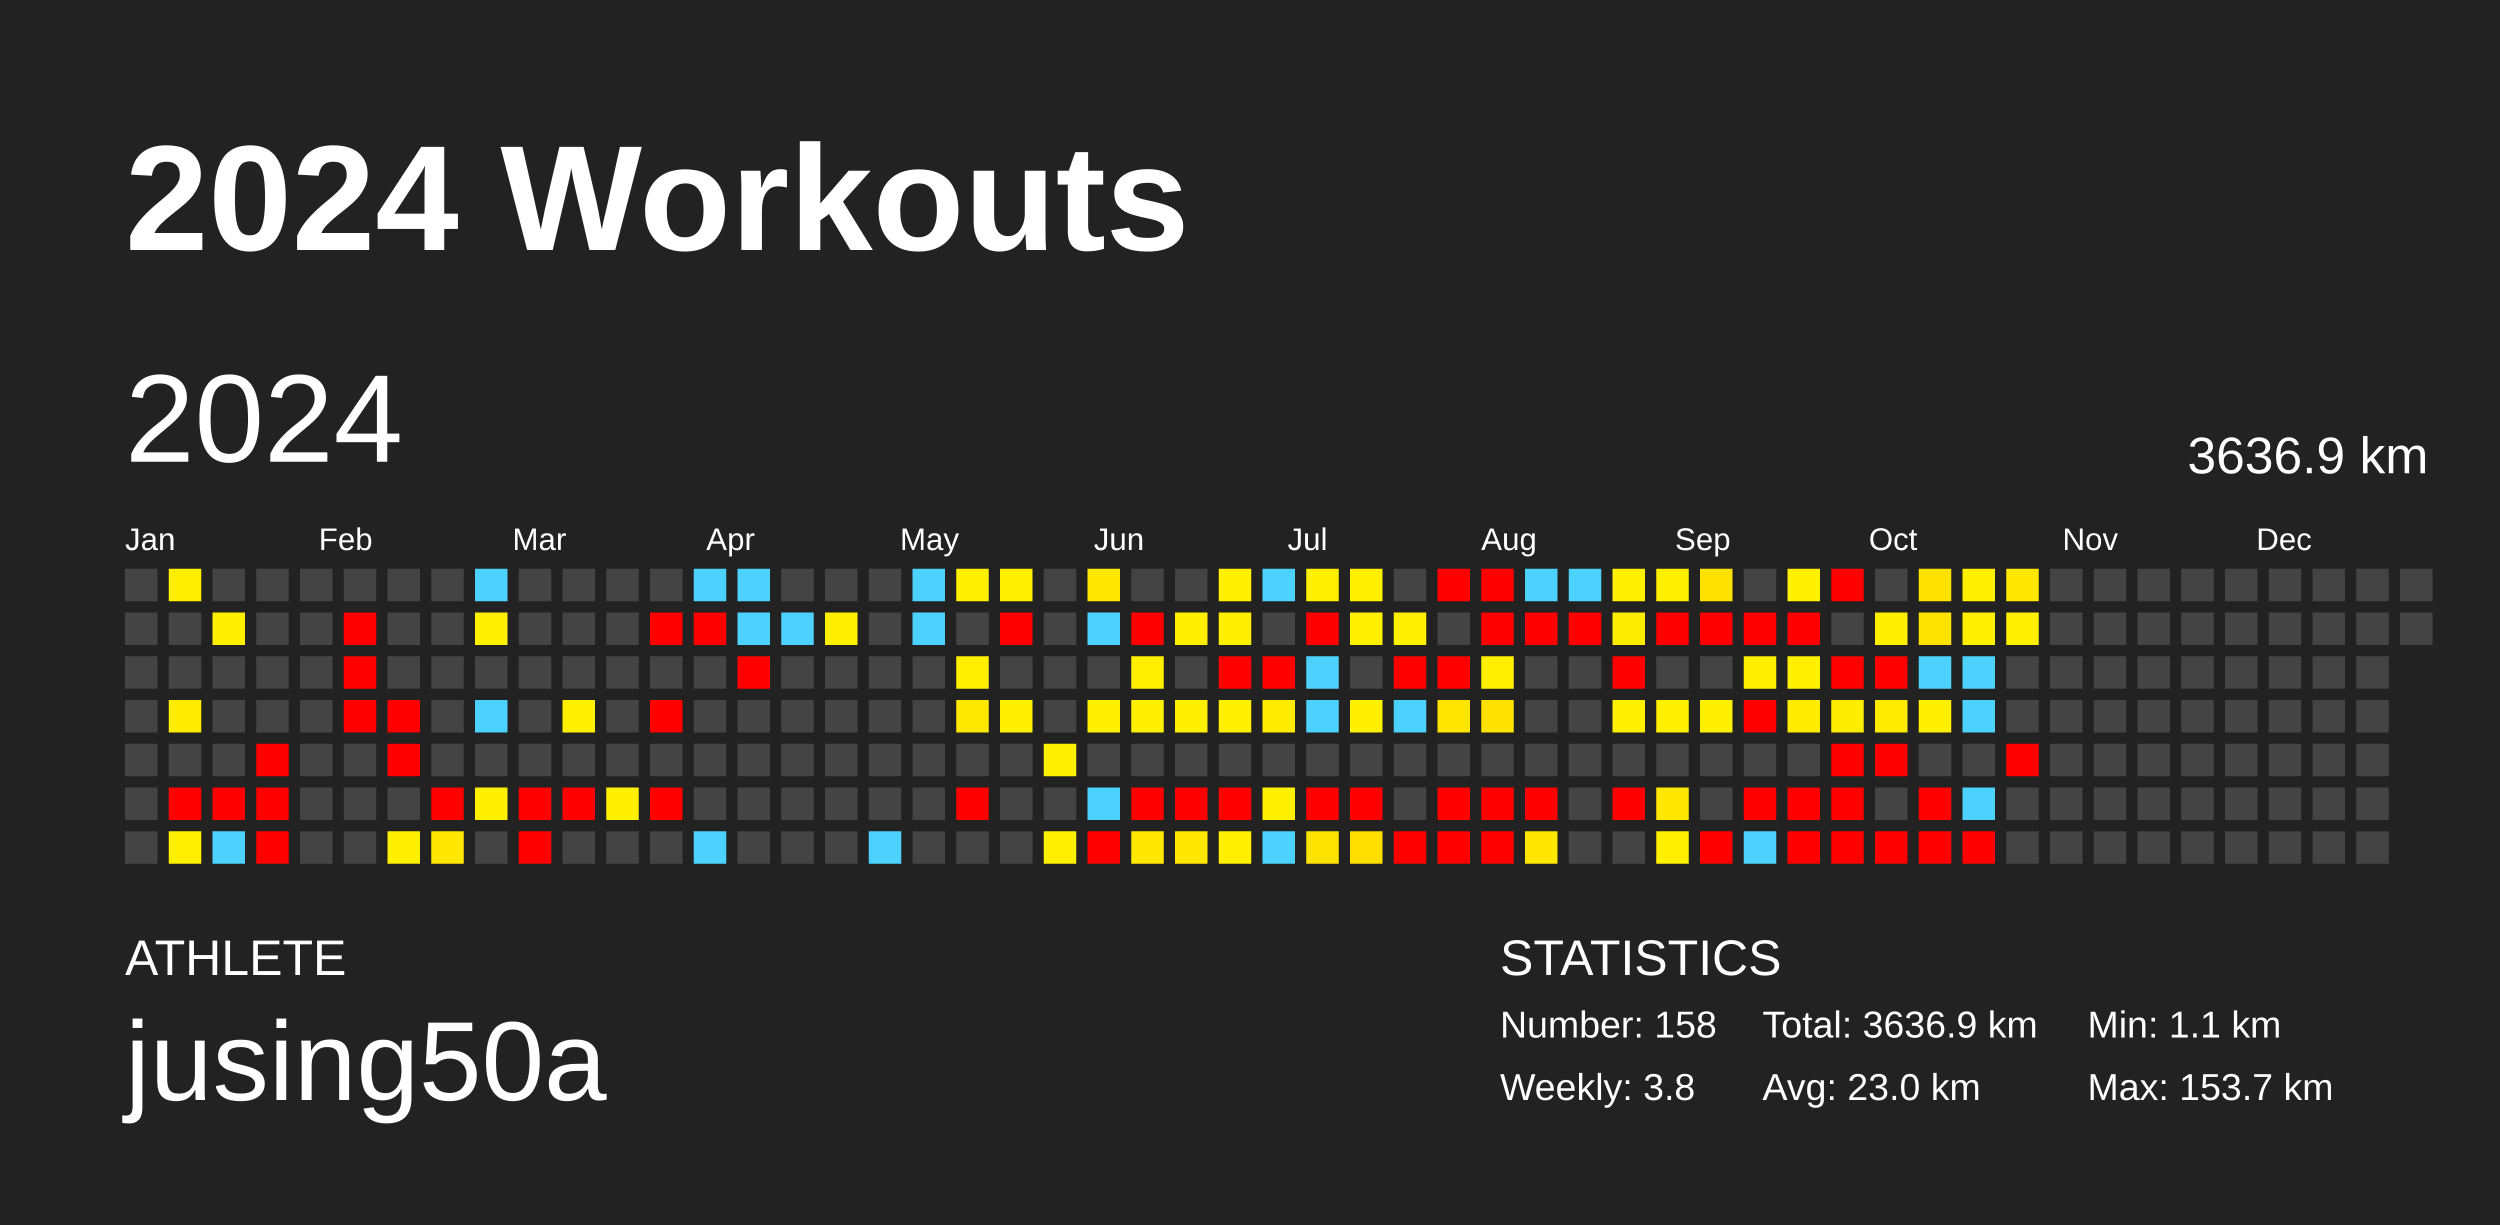
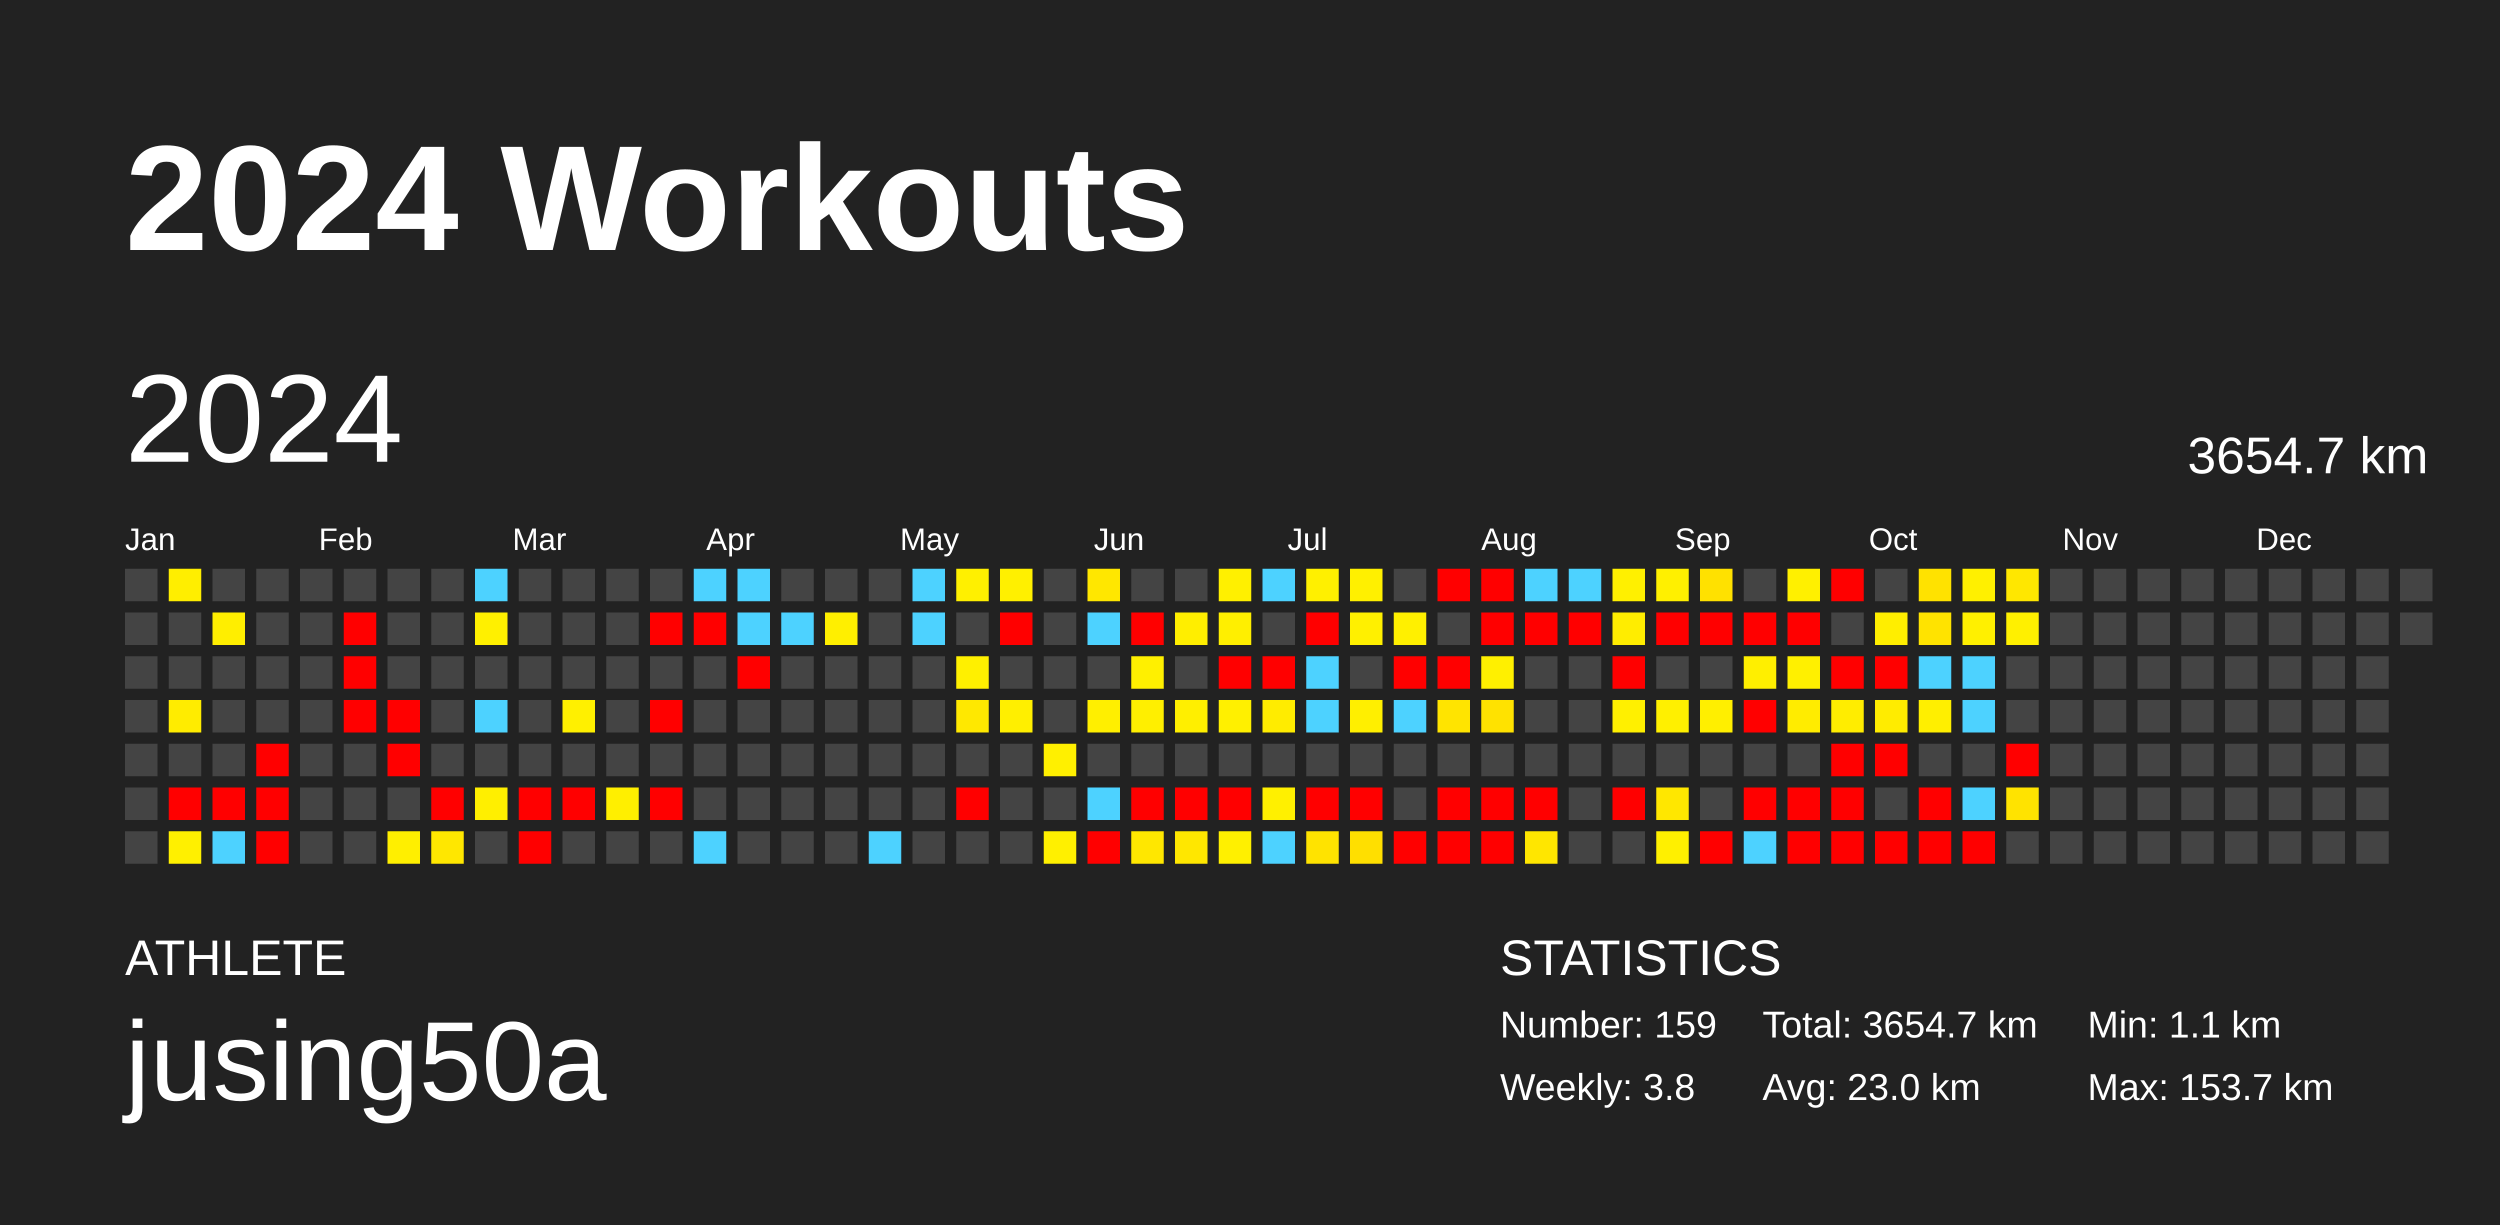
<svg xmlns="http://www.w3.org/2000/svg" baseProfile="full" height="98mm" version="1.1" viewBox="0,0,200,98" width="200mm">
  <defs />
  <rect fill="#222222" height="98" width="200" x="0" y="0" />
  <text fill="#FFFFFF" style="font-size:12px; font-family:Arial; font-weight:bold;" x="10" y="20">2024 Workouts</text>
  <text fill="#FFFFFF" style="font-size:4px; font-family:Arial" x="10" y="78">ATHLETE</text>
  <text fill="#FFFFFF" style="font-size:9px; font-family:Arial" x="10" y="88">jusing50a</text>
  <text fill="#FFFFFF" style="font-size:4px; font-family:Arial" x="120" y="78">STATISTICS</text>
-   <text fill="#FFFFFF" style="font-size:3px; font-family:Arial" x="120" y="83">Number: 158</text>
+   <text fill="#FFFFFF" style="font-size:3px; font-family:Arial" x="120" y="83">Number: 159</text>
  <text fill="#FFFFFF" style="font-size:3px; font-family:Arial" x="120" y="88">Weekly: 3.8</text>
-   <text fill="#FFFFFF" style="font-size:3px; font-family:Arial" x="141" y="83">Total: 3636.9 km</text>
+   <text fill="#FFFFFF" style="font-size:3px; font-family:Arial" x="141" y="83">Total: 3654.7 km</text>
  <text fill="#FFFFFF" style="font-size:3px; font-family:Arial" x="141" y="88">Avg: 23.0 km</text>
  <text fill="#FFFFFF" style="font-size:3px; font-family:Arial" x="167" y="83">Min: 1.1 km</text>
  <text fill="#FFFFFF" style="font-size:3px; font-family:Arial" x="167" y="88">Max: 153.7 km</text>
  <text dominant-baseline="hanging" fill="#FFFFFF" style="font-size:10.0px; font-family:Arial;" x="10" y="30">2024</text>
-   <text dominant-baseline="hanging" fill="#FFFFFF" style="font-size:4.125px; font-family:Arial;" x="175" y="35">3636.9 km</text>
+   <text dominant-baseline="hanging" fill="#FFFFFF" style="font-size:4.125px; font-family:Arial;" x="175" y="35">3654.7 km</text>
  <text fill="#FFFFFF" style="font-size:2.5px; font-family:Arial" x="10.0" y="44">Jan</text>
  <text fill="#FFFFFF" style="font-size:2.5px; font-family:Arial" x="25.5" y="44">Feb</text>
  <text fill="#FFFFFF" style="font-size:2.5px; font-family:Arial" x="41.0" y="44">Mar</text>
  <text fill="#FFFFFF" style="font-size:2.5px; font-family:Arial" x="56.5" y="44">Apr</text>
  <text fill="#FFFFFF" style="font-size:2.5px; font-family:Arial" x="72.0" y="44">May</text>
  <text fill="#FFFFFF" style="font-size:2.5px; font-family:Arial" x="87.5" y="44">Jun</text>
  <text fill="#FFFFFF" style="font-size:2.5px; font-family:Arial" x="103.0" y="44">Jul</text>
  <text fill="#FFFFFF" style="font-size:2.5px; font-family:Arial" x="118.5" y="44">Aug</text>
  <text fill="#FFFFFF" style="font-size:2.5px; font-family:Arial" x="134.0" y="44">Sep</text>
  <text fill="#FFFFFF" style="font-size:2.5px; font-family:Arial" x="149.5" y="44">Oct</text>
  <text fill="#FFFFFF" style="font-size:2.5px; font-family:Arial" x="165.0" y="44">Nov</text>
  <text fill="#FFFFFF" style="font-size:2.5px; font-family:Arial" x="180.5" y="44">Dec</text>
  <rect fill="#444444" height="2.6" width="2.6" x="10.0" y="45.5" />
  <rect fill="#444444" height="2.6" width="2.6" x="10.0" y="49.0" />
  <rect fill="#444444" height="2.6" width="2.6" x="10.0" y="52.5" />
  <rect fill="#444444" height="2.6" width="2.6" x="10.0" y="56.0" />
  <rect fill="#444444" height="2.6" width="2.6" x="10.0" y="59.5" />
  <rect fill="#444444" height="2.6" width="2.6" x="10.0" y="63.0" />
  <rect fill="#444444" height="2.6" width="2.6" x="10.0" y="66.5" />
  <rect fill="#ffee00" height="2.6" width="2.6" x="13.5" y="45.5" />
  <rect fill="#444444" height="2.6" width="2.6" x="13.5" y="49.0" />
  <rect fill="#444444" height="2.6" width="2.6" x="13.5" y="52.5" />
  <rect fill="#ffec00" height="2.6" width="2.6" x="13.5" y="56.0" />
  <rect fill="#444444" height="2.6" width="2.6" x="13.5" y="59.5" />
  <rect fill="red" height="2.6" width="2.6" x="13.5" y="63.0" />
  <rect fill="#fff000" height="2.6" width="2.6" x="13.5" y="66.5" />
  <rect fill="#444444" height="2.6" width="2.6" x="17.0" y="45.5" />
  <rect fill="#ffee00" height="2.6" width="2.6" x="17.0" y="49.0" />
  <rect fill="#444444" height="2.6" width="2.6" x="17.0" y="52.5" />
  <rect fill="#444444" height="2.6" width="2.6" x="17.0" y="56.0" />
  <rect fill="#444444" height="2.6" width="2.6" x="17.0" y="59.5" />
  <rect fill="red" height="2.6" width="2.6" x="17.0" y="63.0" />
  <rect fill="#4dd2ff" height="2.6" width="2.6" x="17.0" y="66.5" />
  <rect fill="#444444" height="2.6" width="2.6" x="20.5" y="45.5" />
  <rect fill="#444444" height="2.6" width="2.6" x="20.5" y="49.0" />
  <rect fill="#444444" height="2.6" width="2.6" x="20.5" y="52.5" />
  <rect fill="#444444" height="2.6" width="2.6" x="20.5" y="56.0" />
  <rect fill="red" height="2.6" width="2.6" x="20.5" y="59.5" />
  <rect fill="red" height="2.6" width="2.6" x="20.5" y="63.0" />
  <rect fill="red" height="2.6" width="2.6" x="20.5" y="66.5" />
  <rect fill="#444444" height="2.6" width="2.6" x="24.0" y="45.5" />
  <rect fill="#444444" height="2.6" width="2.6" x="24.0" y="49.0" />
  <rect fill="#444444" height="2.6" width="2.6" x="24.0" y="52.5" />
  <rect fill="#444444" height="2.6" width="2.6" x="24.0" y="56.0" />
  <rect fill="#444444" height="2.6" width="2.6" x="24.0" y="59.5" />
  <rect fill="#444444" height="2.6" width="2.6" x="24.0" y="63.0" />
  <rect fill="#444444" height="2.6" width="2.6" x="24.0" y="66.5" />
  <rect fill="#444444" height="2.6" width="2.6" x="27.5" y="45.5" />
  <rect fill="red" height="2.6" width="2.6" x="27.5" y="49.0" />
  <rect fill="red" height="2.6" width="2.6" x="27.5" y="52.5" />
  <rect fill="red" height="2.6" width="2.6" x="27.5" y="56.0" />
  <rect fill="#444444" height="2.6" width="2.6" x="27.5" y="59.5" />
  <rect fill="#444444" height="2.6" width="2.6" x="27.5" y="63.0" />
  <rect fill="#444444" height="2.6" width="2.6" x="27.5" y="66.5" />
  <rect fill="#444444" height="2.6" width="2.6" x="31.0" y="45.5" />
  <rect fill="#444444" height="2.6" width="2.6" x="31.0" y="49.0" />
  <rect fill="#444444" height="2.6" width="2.6" x="31.0" y="52.5" />
  <rect fill="red" height="2.6" width="2.6" x="31.0" y="56.0" />
  <rect fill="red" height="2.6" width="2.6" x="31.0" y="59.5" />
  <rect fill="#444444" height="2.6" width="2.6" x="31.0" y="63.0" />
  <rect fill="#ffef00" height="2.6" width="2.6" x="31.0" y="66.5" />
  <rect fill="#444444" height="2.6" width="2.6" x="34.5" y="45.5" />
  <rect fill="#444444" height="2.6" width="2.6" x="34.5" y="49.0" />
  <rect fill="#444444" height="2.6" width="2.6" x="34.5" y="52.5" />
  <rect fill="#444444" height="2.6" width="2.6" x="34.5" y="56.0" />
  <rect fill="#444444" height="2.6" width="2.6" x="34.5" y="59.5" />
  <rect fill="red" height="2.6" width="2.6" x="34.5" y="63.0" />
  <rect fill="#ffe700" height="2.6" width="2.6" x="34.5" y="66.5" />
  <rect fill="#4dd2ff" height="2.6" width="2.6" x="38.0" y="45.5" />
  <rect fill="#fff000" height="2.6" width="2.6" x="38.0" y="49.0" />
  <rect fill="#444444" height="2.6" width="2.6" x="38.0" y="52.5" />
  <rect fill="#4dd2ff" height="2.6" width="2.6" x="38.0" y="56.0" />
  <rect fill="#444444" height="2.6" width="2.6" x="38.0" y="59.5" />
  <rect fill="#ffef00" height="2.6" width="2.6" x="38.0" y="63.0" />
  <rect fill="#444444" height="2.6" width="2.6" x="38.0" y="66.5" />
  <rect fill="#444444" height="2.6" width="2.6" x="41.5" y="45.5" />
  <rect fill="#444444" height="2.6" width="2.6" x="41.5" y="49.0" />
  <rect fill="#444444" height="2.6" width="2.6" x="41.5" y="52.5" />
  <rect fill="#444444" height="2.6" width="2.6" x="41.5" y="56.0" />
  <rect fill="#444444" height="2.6" width="2.6" x="41.5" y="59.5" />
  <rect fill="red" height="2.6" width="2.6" x="41.5" y="63.0" />
  <rect fill="red" height="2.6" width="2.6" x="41.5" y="66.5" />
  <rect fill="#444444" height="2.6" width="2.6" x="45.0" y="45.5" />
  <rect fill="#444444" height="2.6" width="2.6" x="45.0" y="49.0" />
  <rect fill="#444444" height="2.6" width="2.6" x="45.0" y="52.5" />
  <rect fill="#fff000" height="2.6" width="2.6" x="45.0" y="56.0" />
  <rect fill="#444444" height="2.6" width="2.6" x="45.0" y="59.5" />
  <rect fill="red" height="2.6" width="2.6" x="45.0" y="63.0" />
  <rect fill="#444444" height="2.6" width="2.6" x="45.0" y="66.5" />
  <rect fill="#444444" height="2.6" width="2.6" x="48.5" y="45.5" />
  <rect fill="#444444" height="2.6" width="2.6" x="48.5" y="49.0" />
  <rect fill="#444444" height="2.6" width="2.6" x="48.5" y="52.5" />
  <rect fill="#444444" height="2.6" width="2.6" x="48.5" y="56.0" />
  <rect fill="#444444" height="2.6" width="2.6" x="48.5" y="59.5" />
  <rect fill="#ffef00" height="2.6" width="2.6" x="48.5" y="63.0" />
  <rect fill="#444444" height="2.6" width="2.6" x="48.5" y="66.5" />
  <rect fill="#444444" height="2.6" width="2.6" x="52.0" y="45.5" />
  <rect fill="red" height="2.6" width="2.6" x="52.0" y="49.0" />
  <rect fill="#444444" height="2.6" width="2.6" x="52.0" y="52.5" />
  <rect fill="red" height="2.6" width="2.6" x="52.0" y="56.0" />
  <rect fill="#444444" height="2.6" width="2.6" x="52.0" y="59.5" />
  <rect fill="red" height="2.6" width="2.6" x="52.0" y="63.0" />
  <rect fill="#444444" height="2.6" width="2.6" x="52.0" y="66.5" />
  <rect fill="#4dd2ff" height="2.6" width="2.6" x="55.5" y="45.5" />
  <rect fill="red" height="2.6" width="2.6" x="55.5" y="49.0" />
  <rect fill="#444444" height="2.6" width="2.6" x="55.5" y="52.5" />
  <rect fill="#444444" height="2.6" width="2.6" x="55.5" y="56.0" />
  <rect fill="#444444" height="2.6" width="2.6" x="55.5" y="59.5" />
  <rect fill="#444444" height="2.6" width="2.6" x="55.5" y="63.0" />
  <rect fill="#4dd2ff" height="2.6" width="2.6" x="55.5" y="66.5" />
  <rect fill="#4dd2ff" height="2.6" width="2.6" x="59.0" y="45.5" />
  <rect fill="#4dd2ff" height="2.6" width="2.6" x="59.0" y="49.0" />
  <rect fill="red" height="2.6" width="2.6" x="59.0" y="52.5" />
  <rect fill="#444444" height="2.6" width="2.6" x="59.0" y="56.0" />
  <rect fill="#444444" height="2.6" width="2.6" x="59.0" y="59.5" />
  <rect fill="#444444" height="2.6" width="2.6" x="59.0" y="63.0" />
  <rect fill="#444444" height="2.6" width="2.6" x="59.0" y="66.5" />
  <rect fill="#444444" height="2.6" width="2.6" x="62.5" y="45.5" />
  <rect fill="#4dd2ff" height="2.6" width="2.6" x="62.5" y="49.0" />
  <rect fill="#444444" height="2.6" width="2.6" x="62.5" y="52.5" />
  <rect fill="#444444" height="2.6" width="2.6" x="62.5" y="56.0" />
  <rect fill="#444444" height="2.6" width="2.6" x="62.5" y="59.5" />
  <rect fill="#444444" height="2.6" width="2.6" x="62.5" y="63.0" />
  <rect fill="#444444" height="2.6" width="2.6" x="62.5" y="66.5" />
  <rect fill="#444444" height="2.6" width="2.6" x="66.0" y="45.5" />
  <rect fill="#ffef00" height="2.6" width="2.6" x="66.0" y="49.0" />
  <rect fill="#444444" height="2.6" width="2.6" x="66.0" y="52.5" />
  <rect fill="#444444" height="2.6" width="2.6" x="66.0" y="56.0" />
  <rect fill="#444444" height="2.6" width="2.6" x="66.0" y="59.5" />
  <rect fill="#444444" height="2.6" width="2.6" x="66.0" y="63.0" />
  <rect fill="#444444" height="2.6" width="2.6" x="66.0" y="66.5" />
  <rect fill="#444444" height="2.6" width="2.6" x="69.5" y="45.5" />
  <rect fill="#444444" height="2.6" width="2.6" x="69.5" y="49.0" />
  <rect fill="#444444" height="2.6" width="2.6" x="69.5" y="52.5" />
  <rect fill="#444444" height="2.6" width="2.6" x="69.5" y="56.0" />
  <rect fill="#444444" height="2.6" width="2.6" x="69.5" y="59.5" />
  <rect fill="#444444" height="2.6" width="2.6" x="69.5" y="63.0" />
  <rect fill="#4dd2ff" height="2.6" width="2.6" x="69.5" y="66.5" />
  <rect fill="#4dd2ff" height="2.6" width="2.6" x="73.0" y="45.5" />
  <rect fill="#4dd2ff" height="2.6" width="2.6" x="73.0" y="49.0" />
  <rect fill="#444444" height="2.6" width="2.6" x="73.0" y="52.5" />
  <rect fill="#444444" height="2.6" width="2.6" x="73.0" y="56.0" />
  <rect fill="#444444" height="2.6" width="2.6" x="73.0" y="59.5" />
  <rect fill="#444444" height="2.6" width="2.6" x="73.0" y="63.0" />
  <rect fill="#444444" height="2.6" width="2.6" x="73.0" y="66.5" />
  <rect fill="#fff000" height="2.6" width="2.6" x="76.5" y="45.5" />
  <rect fill="#444444" height="2.6" width="2.6" x="76.5" y="49.0" />
  <rect fill="#fff000" height="2.6" width="2.6" x="76.5" y="52.5" />
  <rect fill="#ffe800" height="2.6" width="2.6" x="76.5" y="56.0" />
  <rect fill="#444444" height="2.6" width="2.6" x="76.5" y="59.5" />
  <rect fill="red" height="2.6" width="2.6" x="76.5" y="63.0" />
  <rect fill="#444444" height="2.6" width="2.6" x="76.5" y="66.5" />
  <rect fill="#fff000" height="2.6" width="2.6" x="80.0" y="45.5" />
  <rect fill="red" height="2.6" width="2.6" x="80.0" y="49.0" />
  <rect fill="#444444" height="2.6" width="2.6" x="80.0" y="52.5" />
  <rect fill="#ffef00" height="2.6" width="2.6" x="80.0" y="56.0" />
  <rect fill="#444444" height="2.6" width="2.6" x="80.0" y="59.5" />
  <rect fill="#444444" height="2.6" width="2.6" x="80.0" y="63.0" />
  <rect fill="#444444" height="2.6" width="2.6" x="80.0" y="66.5" />
  <rect fill="#444444" height="2.6" width="2.6" x="83.5" y="45.5" />
  <rect fill="#444444" height="2.6" width="2.6" x="83.5" y="49.0" />
  <rect fill="#444444" height="2.6" width="2.6" x="83.5" y="52.5" />
  <rect fill="#444444" height="2.6" width="2.6" x="83.5" y="56.0" />
  <rect fill="#fff000" height="2.6" width="2.6" x="83.5" y="59.5" />
  <rect fill="#444444" height="2.6" width="2.6" x="83.5" y="63.0" />
  <rect fill="#fff000" height="2.6" width="2.6" x="83.5" y="66.5" />
  <rect fill="#ffe700" height="2.6" width="2.6" x="87.0" y="45.5" />
  <rect fill="#4dd2ff" height="2.6" width="2.6" x="87.0" y="49.0" />
  <rect fill="#444444" height="2.6" width="2.6" x="87.0" y="52.5" />
  <rect fill="#ffef00" height="2.6" width="2.6" x="87.0" y="56.0" />
  <rect fill="#444444" height="2.6" width="2.6" x="87.0" y="59.5" />
  <rect fill="#4dd2ff" height="2.6" width="2.6" x="87.0" y="63.0" />
  <rect fill="red" height="2.6" width="2.6" x="87.0" y="66.5" />
  <rect fill="#444444" height="2.6" width="2.6" x="90.5" y="45.5" />
  <rect fill="red" height="2.6" width="2.6" x="90.5" y="49.0" />
  <rect fill="#fff000" height="2.6" width="2.6" x="90.5" y="52.5" />
  <rect fill="#ffef00" height="2.6" width="2.6" x="90.5" y="56.0" />
  <rect fill="#444444" height="2.6" width="2.6" x="90.5" y="59.5" />
  <rect fill="red" height="2.6" width="2.6" x="90.5" y="63.0" />
  <rect fill="#ffe700" height="2.6" width="2.6" x="90.5" y="66.5" />
  <rect fill="#444444" height="2.6" width="2.6" x="94.0" y="45.5" />
  <rect fill="#ffee00" height="2.6" width="2.6" x="94.0" y="49.0" />
  <rect fill="#444444" height="2.6" width="2.6" x="94.0" y="52.5" />
  <rect fill="#ffef00" height="2.6" width="2.6" x="94.0" y="56.0" />
  <rect fill="#444444" height="2.6" width="2.6" x="94.0" y="59.5" />
  <rect fill="red" height="2.6" width="2.6" x="94.0" y="63.0" />
  <rect fill="#ffe700" height="2.6" width="2.6" x="94.0" y="66.5" />
  <rect fill="#fff000" height="2.6" width="2.6" x="97.5" y="45.5" />
  <rect fill="#ffef00" height="2.6" width="2.6" x="97.5" y="49.0" />
  <rect fill="red" height="2.6" width="2.6" x="97.5" y="52.5" />
  <rect fill="#fff000" height="2.6" width="2.6" x="97.5" y="56.0" />
  <rect fill="#444444" height="2.6" width="2.6" x="97.5" y="59.5" />
  <rect fill="red" height="2.6" width="2.6" x="97.5" y="63.0" />
  <rect fill="#fff000" height="2.6" width="2.6" x="97.5" y="66.5" />
  <rect fill="#4dd2ff" height="2.6" width="2.6" x="101.0" y="45.5" />
  <rect fill="#444444" height="2.6" width="2.6" x="101.0" y="49.0" />
  <rect fill="red" height="2.6" width="2.6" x="101.0" y="52.5" />
  <rect fill="#ffec00" height="2.6" width="2.6" x="101.0" y="56.0" />
  <rect fill="#444444" height="2.6" width="2.6" x="101.0" y="59.5" />
  <rect fill="#fff000" height="2.6" width="2.6" x="101.0" y="63.0" />
  <rect fill="#4dd2ff" height="2.6" width="2.6" x="101.0" y="66.5" />
  <rect fill="#fff000" height="2.6" width="2.6" x="104.5" y="45.5" />
  <rect fill="red" height="2.6" width="2.6" x="104.5" y="49.0" />
  <rect fill="#4dd2ff" height="2.6" width="2.6" x="104.5" y="52.5" />
  <rect fill="#4dd2ff" height="2.6" width="2.6" x="104.5" y="56.0" />
  <rect fill="#444444" height="2.6" width="2.6" x="104.5" y="59.5" />
  <rect fill="red" height="2.6" width="2.6" x="104.5" y="63.0" />
  <rect fill="#ffe300" height="2.6" width="2.6" x="104.5" y="66.5" />
  <rect fill="#fff000" height="2.6" width="2.6" x="108.0" y="45.5" />
  <rect fill="#fff000" height="2.6" width="2.6" x="108.0" y="49.0" />
  <rect fill="#444444" height="2.6" width="2.6" x="108.0" y="52.5" />
  <rect fill="#ffef00" height="2.6" width="2.6" x="108.0" y="56.0" />
  <rect fill="#444444" height="2.6" width="2.6" x="108.0" y="59.5" />
  <rect fill="red" height="2.6" width="2.6" x="108.0" y="63.0" />
  <rect fill="#ffdf00" height="2.6" width="2.6" x="108.0" y="66.5" />
  <rect fill="#444444" height="2.6" width="2.6" x="111.5" y="45.5" />
  <rect fill="#fff000" height="2.6" width="2.6" x="111.5" y="49.0" />
  <rect fill="red" height="2.6" width="2.6" x="111.5" y="52.5" />
  <rect fill="#4dd2ff" height="2.6" width="2.6" x="111.5" y="56.0" />
  <rect fill="#444444" height="2.6" width="2.6" x="111.5" y="59.5" />
  <rect fill="#444444" height="2.6" width="2.6" x="111.5" y="63.0" />
  <rect fill="red" height="2.6" width="2.6" x="111.5" y="66.5" />
  <rect fill="red" height="2.6" width="2.6" x="115.0" y="45.5" />
  <rect fill="#444444" height="2.6" width="2.6" x="115.0" y="49.0" />
  <rect fill="red" height="2.6" width="2.6" x="115.0" y="52.5" />
  <rect fill="#ffe400" height="2.6" width="2.6" x="115.0" y="56.0" />
  <rect fill="#444444" height="2.6" width="2.6" x="115.0" y="59.5" />
  <rect fill="red" height="2.6" width="2.6" x="115.0" y="63.0" />
  <rect fill="red" height="2.6" width="2.6" x="115.0" y="66.5" />
  <rect fill="red" height="2.6" width="2.6" x="118.5" y="45.5" />
  <rect fill="red" height="2.6" width="2.6" x="118.5" y="49.0" />
  <rect fill="#fff000" height="2.6" width="2.6" x="118.5" y="52.5" />
  <rect fill="#ffe200" height="2.6" width="2.6" x="118.5" y="56.0" />
  <rect fill="#444444" height="2.6" width="2.6" x="118.5" y="59.5" />
  <rect fill="red" height="2.6" width="2.6" x="118.5" y="63.0" />
  <rect fill="red" height="2.6" width="2.6" x="118.5" y="66.5" />
  <rect fill="#4dd2ff" height="2.6" width="2.6" x="122.0" y="45.5" />
  <rect fill="red" height="2.6" width="2.6" x="122.0" y="49.0" />
  <rect fill="#444444" height="2.6" width="2.6" x="122.0" y="52.5" />
  <rect fill="#444444" height="2.6" width="2.6" x="122.0" y="56.0" />
  <rect fill="#444444" height="2.6" width="2.6" x="122.0" y="59.5" />
  <rect fill="red" height="2.6" width="2.6" x="122.0" y="63.0" />
  <rect fill="#ffe600" height="2.6" width="2.6" x="122.0" y="66.5" />
  <rect fill="#4dd2ff" height="2.6" width="2.6" x="125.5" y="45.5" />
  <rect fill="red" height="2.6" width="2.6" x="125.5" y="49.0" />
  <rect fill="#444444" height="2.6" width="2.6" x="125.5" y="52.5" />
  <rect fill="#444444" height="2.6" width="2.6" x="125.5" y="56.0" />
  <rect fill="#444444" height="2.6" width="2.6" x="125.5" y="59.5" />
  <rect fill="#444444" height="2.6" width="2.6" x="125.5" y="63.0" />
  <rect fill="#444444" height="2.6" width="2.6" x="125.5" y="66.5" />
  <rect fill="#fff000" height="2.6" width="2.6" x="129.0" y="45.5" />
  <rect fill="#ffed00" height="2.6" width="2.6" x="129.0" y="49.0" />
  <rect fill="red" height="2.6" width="2.6" x="129.0" y="52.5" />
  <rect fill="#fff000" height="2.6" width="2.6" x="129.0" y="56.0" />
  <rect fill="#444444" height="2.6" width="2.6" x="129.0" y="59.5" />
  <rect fill="red" height="2.6" width="2.6" x="129.0" y="63.0" />
  <rect fill="#444444" height="2.6" width="2.6" x="129.0" y="66.5" />
  <rect fill="#fff000" height="2.6" width="2.6" x="132.5" y="45.5" />
  <rect fill="red" height="2.6" width="2.6" x="132.5" y="49.0" />
  <rect fill="#444444" height="2.6" width="2.6" x="132.5" y="52.5" />
  <rect fill="#fff000" height="2.6" width="2.6" x="132.5" y="56.0" />
  <rect fill="#444444" height="2.6" width="2.6" x="132.5" y="59.5" />
  <rect fill="#ffe700" height="2.6" width="2.6" x="132.5" y="63.0" />
  <rect fill="#fff000" height="2.6" width="2.6" x="132.5" y="66.5" />
  <rect fill="#ffe100" height="2.6" width="2.6" x="136.0" y="45.5" />
  <rect fill="red" height="2.6" width="2.6" x="136.0" y="49.0" />
  <rect fill="#444444" height="2.6" width="2.6" x="136.0" y="52.5" />
  <rect fill="#ffef00" height="2.6" width="2.6" x="136.0" y="56.0" />
  <rect fill="#444444" height="2.6" width="2.6" x="136.0" y="59.5" />
  <rect fill="#444444" height="2.6" width="2.6" x="136.0" y="63.0" />
  <rect fill="red" height="2.6" width="2.6" x="136.0" y="66.5" />
  <rect fill="#444444" height="2.6" width="2.6" x="139.5" y="45.5" />
  <rect fill="red" height="2.6" width="2.6" x="139.5" y="49.0" />
  <rect fill="#ffef00" height="2.6" width="2.6" x="139.5" y="52.5" />
  <rect fill="red" height="2.6" width="2.6" x="139.5" y="56.0" />
  <rect fill="#444444" height="2.6" width="2.6" x="139.5" y="59.5" />
  <rect fill="red" height="2.6" width="2.6" x="139.5" y="63.0" />
  <rect fill="#4dd2ff" height="2.6" width="2.6" x="139.5" y="66.5" />
  <rect fill="#fff000" height="2.6" width="2.6" x="143.0" y="45.5" />
  <rect fill="red" height="2.6" width="2.6" x="143.0" y="49.0" />
  <rect fill="#fff000" height="2.6" width="2.6" x="143.0" y="52.5" />
  <rect fill="#ffec00" height="2.6" width="2.6" x="143.0" y="56.0" />
  <rect fill="#444444" height="2.6" width="2.6" x="143.0" y="59.5" />
  <rect fill="red" height="2.6" width="2.6" x="143.0" y="63.0" />
  <rect fill="red" height="2.6" width="2.6" x="143.0" y="66.5" />
  <rect fill="red" height="2.6" width="2.6" x="146.5" y="45.5" />
  <rect fill="#444444" height="2.6" width="2.6" x="146.5" y="49.0" />
  <rect fill="red" height="2.6" width="2.6" x="146.5" y="52.5" />
  <rect fill="#ffed00" height="2.6" width="2.6" x="146.5" y="56.0" />
  <rect fill="red" height="2.6" width="2.6" x="146.5" y="59.5" />
  <rect fill="red" height="2.6" width="2.6" x="146.5" y="63.0" />
  <rect fill="red" height="2.6" width="2.6" x="146.5" y="66.5" />
  <rect fill="#444444" height="2.6" width="2.6" x="150.0" y="45.5" />
  <rect fill="#ffee00" height="2.6" width="2.6" x="150.0" y="49.0" />
  <rect fill="red" height="2.6" width="2.6" x="150.0" y="52.5" />
  <rect fill="#ffec00" height="2.6" width="2.6" x="150.0" y="56.0" />
  <rect fill="red" height="2.6" width="2.6" x="150.0" y="59.5" />
  <rect fill="#444444" height="2.6" width="2.6" x="150.0" y="63.0" />
  <rect fill="red" height="2.6" width="2.6" x="150.0" y="66.5" />
  <rect fill="#ffe200" height="2.6" width="2.6" x="153.5" y="45.5" />
  <rect fill="#ffe300" height="2.6" width="2.6" x="153.5" y="49.0" />
  <rect fill="#4dd2ff" height="2.6" width="2.6" x="153.5" y="52.5" />
  <rect fill="#ffef00" height="2.6" width="2.6" x="153.5" y="56.0" />
  <rect fill="#444444" height="2.6" width="2.6" x="153.5" y="59.5" />
  <rect fill="red" height="2.6" width="2.6" x="153.5" y="63.0" />
  <rect fill="red" height="2.6" width="2.6" x="153.5" y="66.5" />
  <rect fill="#fff000" height="2.6" width="2.6" x="157.0" y="45.5" />
  <rect fill="#fff000" height="2.6" width="2.6" x="157.0" y="49.0" />
  <rect fill="#4dd2ff" height="2.6" width="2.6" x="157.0" y="52.5" />
  <rect fill="#4dd2ff" height="2.6" width="2.6" x="157.0" y="56.0" />
  <rect fill="#444444" height="2.6" width="2.6" x="157.0" y="59.5" />
  <rect fill="#4dd2ff" height="2.6" width="2.6" x="157.0" y="63.0" />
  <rect fill="red" height="2.6" width="2.6" x="157.0" y="66.5" />
  <rect fill="#ffe700" height="2.6" width="2.6" x="160.5" y="45.5" />
  <rect fill="#fff000" height="2.6" width="2.6" x="160.5" y="49.0" />
  <rect fill="#444444" height="2.6" width="2.6" x="160.5" y="52.5" />
  <rect fill="#444444" height="2.6" width="2.6" x="160.5" y="56.0" />
  <rect fill="red" height="2.6" width="2.6" x="160.5" y="59.5" />
-   <rect fill="#444444" height="2.6" width="2.6" x="160.5" y="63.0" />
+   <rect fill="#ffe300" height="2.6" width="2.6" x="160.5" y="63.0" />
  <rect fill="#444444" height="2.6" width="2.6" x="160.5" y="66.5" />
  <rect fill="#444444" height="2.6" width="2.6" x="164.0" y="45.5" />
  <rect fill="#444444" height="2.6" width="2.6" x="164.0" y="49.0" />
  <rect fill="#444444" height="2.6" width="2.6" x="164.0" y="52.5" />
  <rect fill="#444444" height="2.6" width="2.6" x="164.0" y="56.0" />
  <rect fill="#444444" height="2.6" width="2.6" x="164.0" y="59.5" />
  <rect fill="#444444" height="2.6" width="2.6" x="164.0" y="63.0" />
  <rect fill="#444444" height="2.6" width="2.6" x="164.0" y="66.5" />
  <rect fill="#444444" height="2.6" width="2.6" x="167.5" y="45.5" />
  <rect fill="#444444" height="2.6" width="2.6" x="167.5" y="49.0" />
  <rect fill="#444444" height="2.6" width="2.6" x="167.5" y="52.5" />
  <rect fill="#444444" height="2.6" width="2.6" x="167.5" y="56.0" />
  <rect fill="#444444" height="2.6" width="2.6" x="167.5" y="59.5" />
  <rect fill="#444444" height="2.6" width="2.6" x="167.5" y="63.0" />
  <rect fill="#444444" height="2.6" width="2.6" x="167.5" y="66.5" />
  <rect fill="#444444" height="2.6" width="2.6" x="171.0" y="45.5" />
  <rect fill="#444444" height="2.6" width="2.6" x="171.0" y="49.0" />
  <rect fill="#444444" height="2.6" width="2.6" x="171.0" y="52.5" />
  <rect fill="#444444" height="2.6" width="2.6" x="171.0" y="56.0" />
  <rect fill="#444444" height="2.6" width="2.6" x="171.0" y="59.5" />
  <rect fill="#444444" height="2.6" width="2.6" x="171.0" y="63.0" />
  <rect fill="#444444" height="2.6" width="2.6" x="171.0" y="66.5" />
  <rect fill="#444444" height="2.6" width="2.6" x="174.5" y="45.5" />
  <rect fill="#444444" height="2.6" width="2.6" x="174.5" y="49.0" />
  <rect fill="#444444" height="2.6" width="2.6" x="174.5" y="52.5" />
  <rect fill="#444444" height="2.6" width="2.6" x="174.5" y="56.0" />
  <rect fill="#444444" height="2.6" width="2.6" x="174.5" y="59.5" />
  <rect fill="#444444" height="2.6" width="2.6" x="174.5" y="63.0" />
  <rect fill="#444444" height="2.6" width="2.6" x="174.5" y="66.5" />
  <rect fill="#444444" height="2.6" width="2.6" x="178.0" y="45.5" />
  <rect fill="#444444" height="2.6" width="2.6" x="178.0" y="49.0" />
  <rect fill="#444444" height="2.6" width="2.6" x="178.0" y="52.5" />
  <rect fill="#444444" height="2.6" width="2.6" x="178.0" y="56.0" />
  <rect fill="#444444" height="2.6" width="2.6" x="178.0" y="59.5" />
  <rect fill="#444444" height="2.6" width="2.6" x="178.0" y="63.0" />
  <rect fill="#444444" height="2.6" width="2.6" x="178.0" y="66.5" />
  <rect fill="#444444" height="2.6" width="2.6" x="181.5" y="45.5" />
  <rect fill="#444444" height="2.6" width="2.6" x="181.5" y="49.0" />
  <rect fill="#444444" height="2.6" width="2.6" x="181.5" y="52.5" />
  <rect fill="#444444" height="2.6" width="2.6" x="181.5" y="56.0" />
  <rect fill="#444444" height="2.6" width="2.6" x="181.5" y="59.5" />
  <rect fill="#444444" height="2.6" width="2.6" x="181.5" y="63.0" />
  <rect fill="#444444" height="2.6" width="2.6" x="181.5" y="66.5" />
  <rect fill="#444444" height="2.6" width="2.6" x="185.0" y="45.5" />
  <rect fill="#444444" height="2.6" width="2.6" x="185.0" y="49.0" />
  <rect fill="#444444" height="2.6" width="2.6" x="185.0" y="52.5" />
  <rect fill="#444444" height="2.6" width="2.6" x="185.0" y="56.0" />
  <rect fill="#444444" height="2.6" width="2.6" x="185.0" y="59.5" />
  <rect fill="#444444" height="2.6" width="2.6" x="185.0" y="63.0" />
  <rect fill="#444444" height="2.6" width="2.6" x="185.0" y="66.5" />
  <rect fill="#444444" height="2.6" width="2.6" x="188.5" y="45.5" />
  <rect fill="#444444" height="2.6" width="2.6" x="188.5" y="49.0" />
  <rect fill="#444444" height="2.6" width="2.6" x="188.5" y="52.5" />
  <rect fill="#444444" height="2.6" width="2.6" x="188.5" y="56.0" />
  <rect fill="#444444" height="2.6" width="2.6" x="188.5" y="59.5" />
  <rect fill="#444444" height="2.6" width="2.6" x="188.5" y="63.0" />
  <rect fill="#444444" height="2.6" width="2.6" x="188.5" y="66.5" />
  <rect fill="#444444" height="2.6" width="2.6" x="192.0" y="45.5" />
  <rect fill="#444444" height="2.6" width="2.6" x="192.0" y="49.0" />
</svg>
